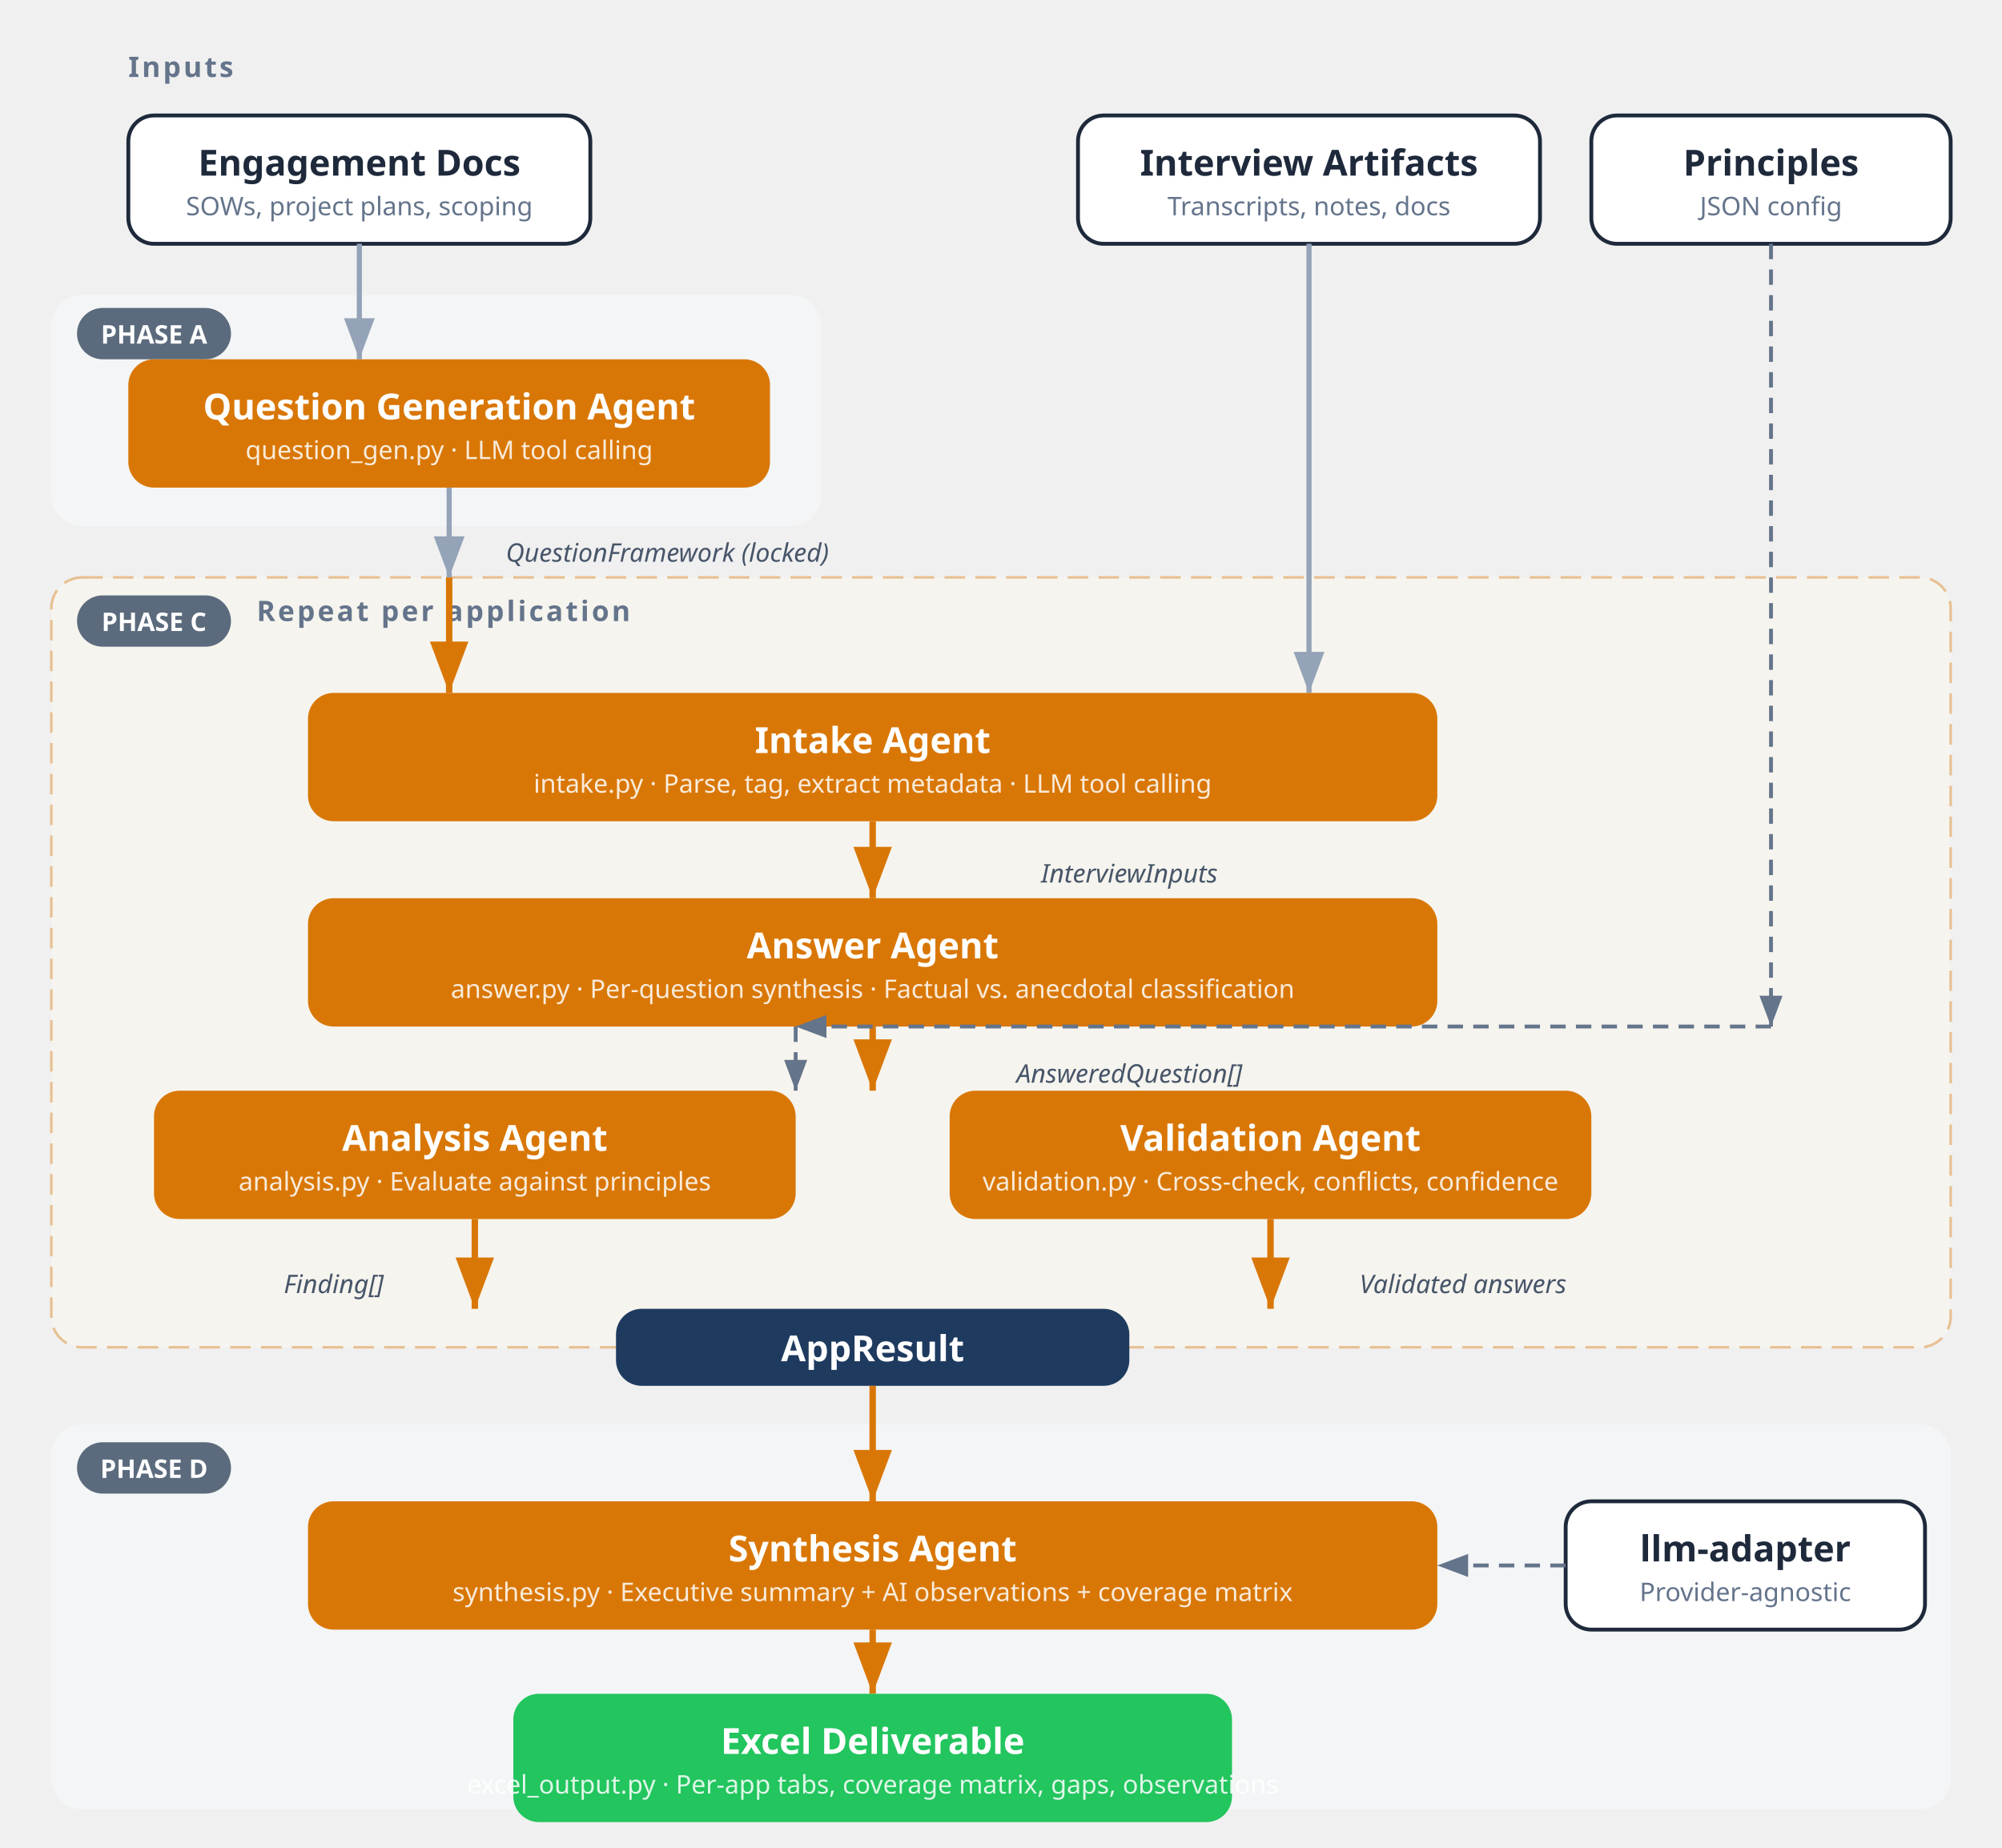
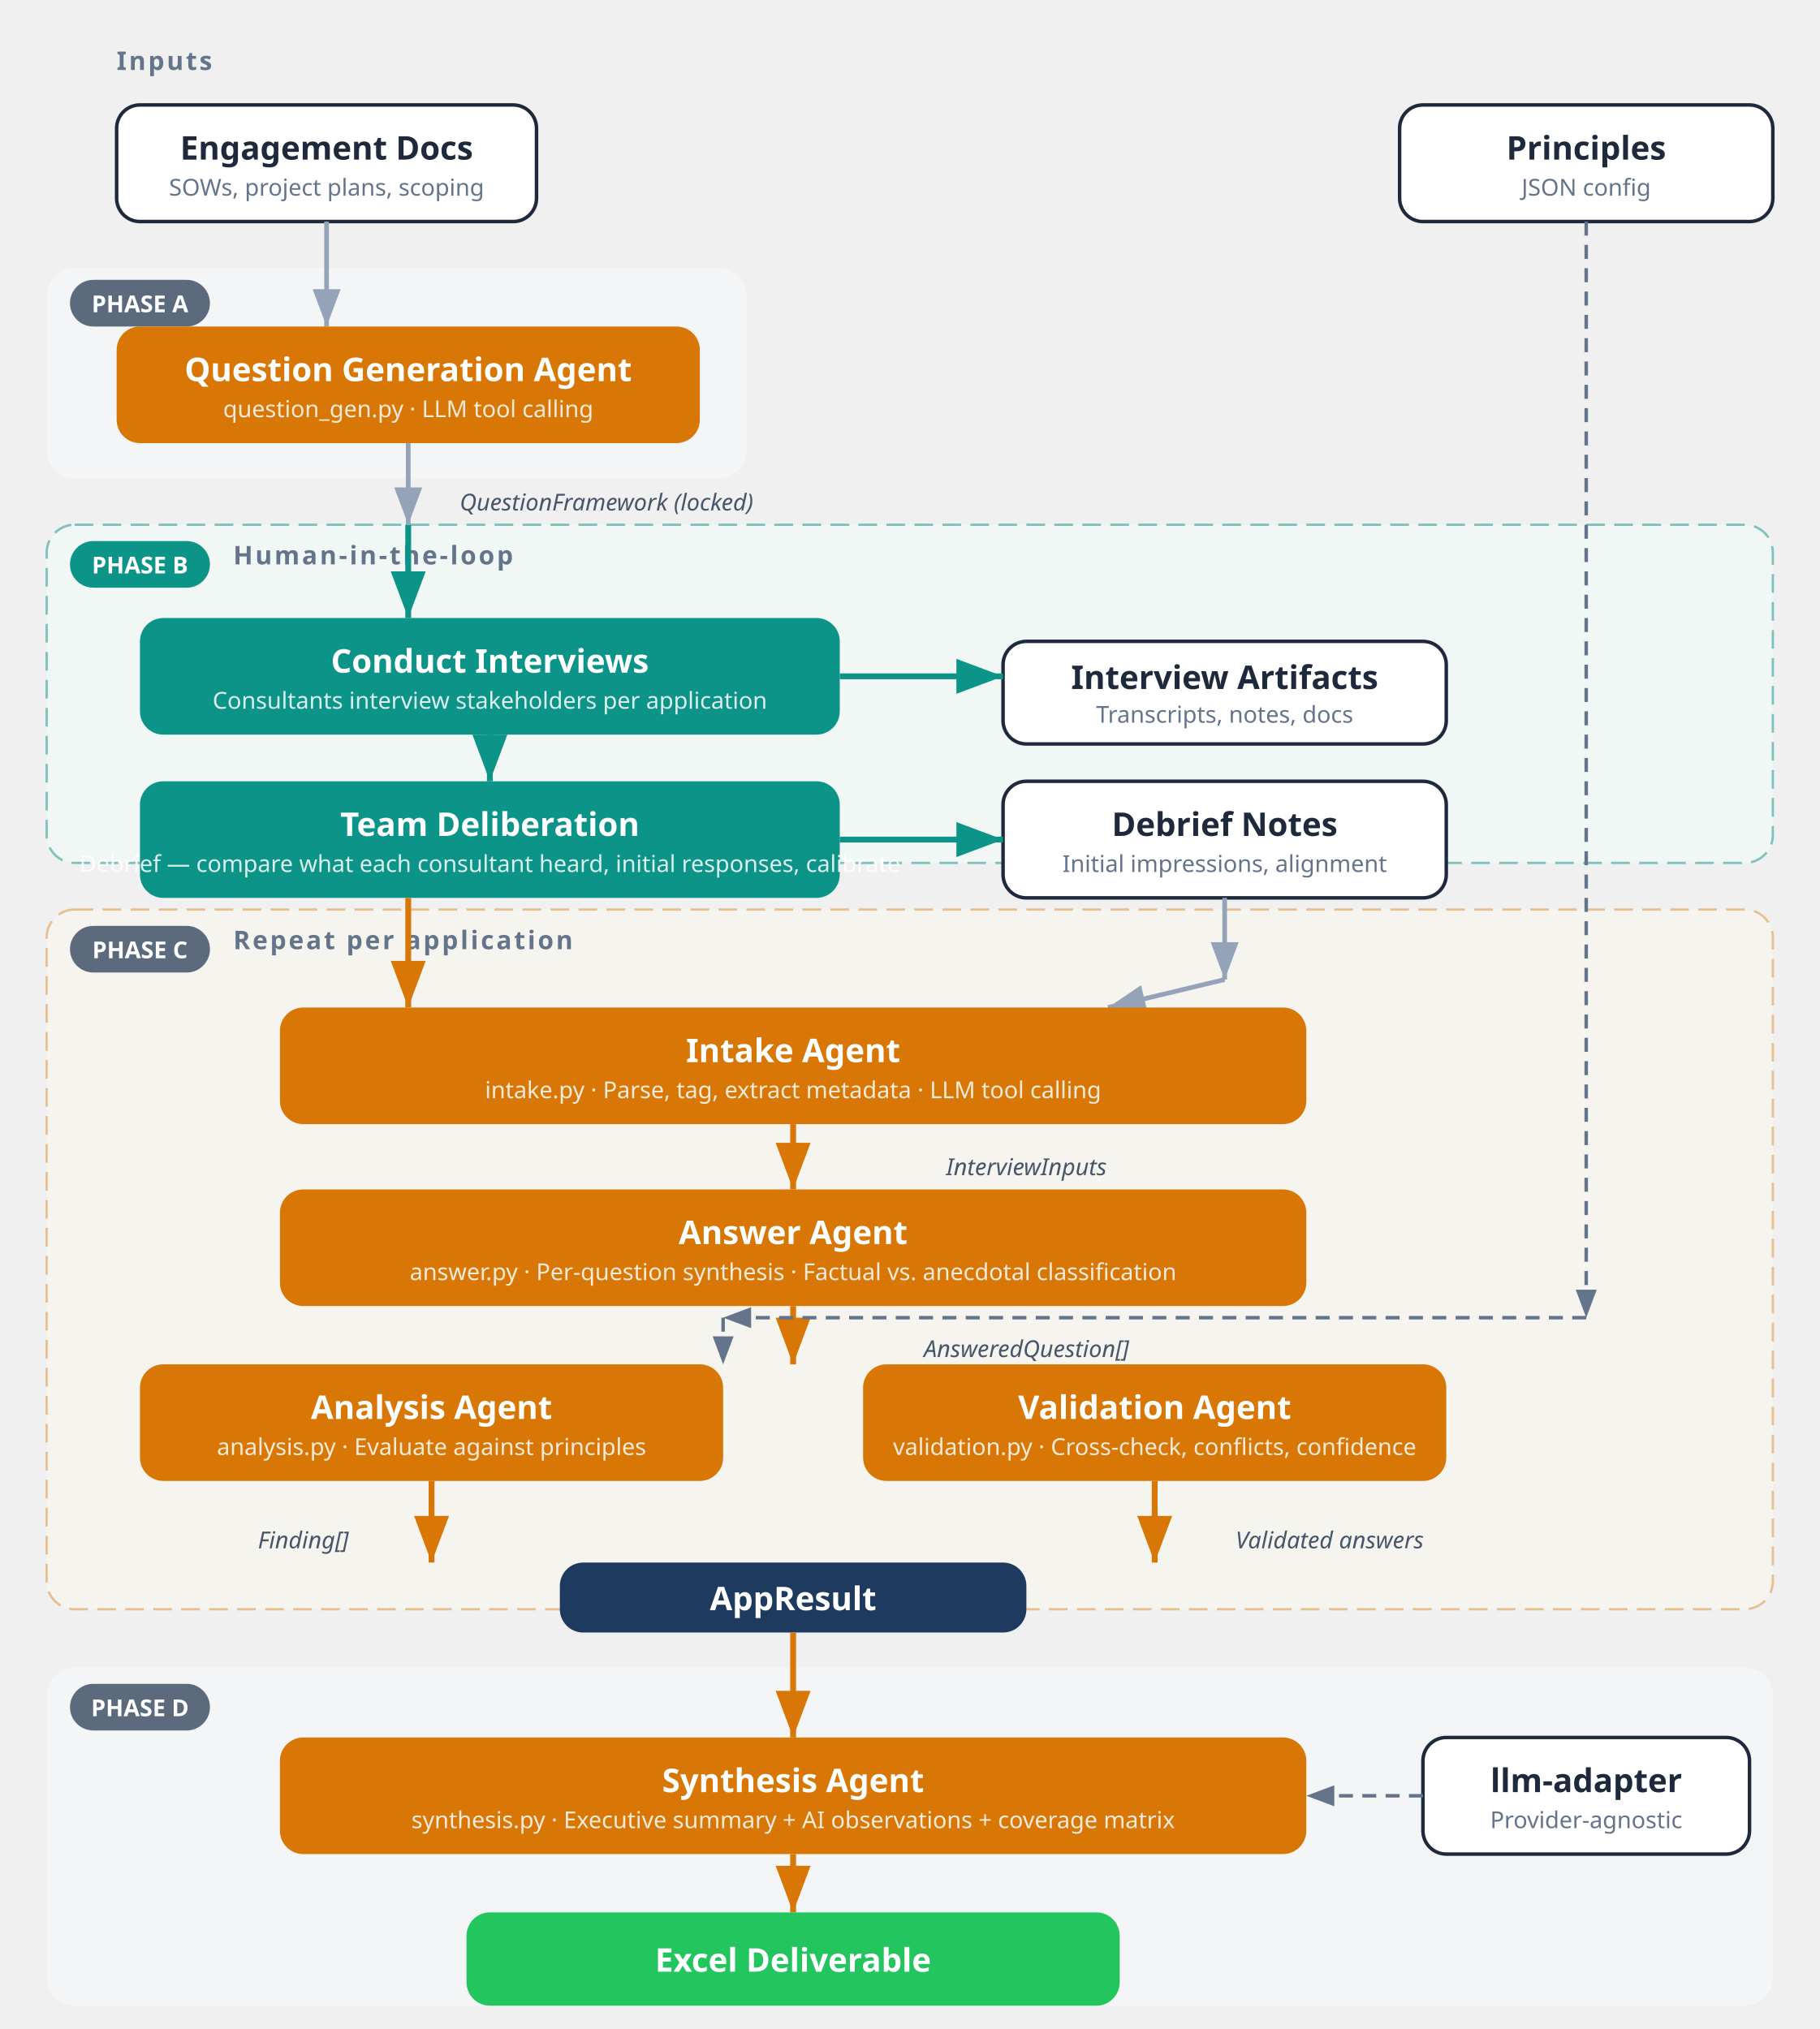
- <svg xmlns="http://www.w3.org/2000/svg" viewBox="0 0 780 720" role="img">
+ <svg xmlns="http://www.w3.org/2000/svg" viewBox="0 0 780 870" role="img">
  <style>
    .box-navy { fill: #1e3a5f; rx: 10; ry: 10; }
    .box-amber { fill: #d97706; rx: 10; ry: 10; }
-     .box-amber-light { fill: #f59e0b; rx: 10; ry: 10; }
    .box-slate { fill: #5b6b7d; rx: 10; ry: 10; }
    .box-green { fill: #22c55e; rx: 10; ry: 10; }
+     .box-teal { fill: #0d9488; rx: 10; ry: 10; }
    .box-white { fill: #ffffff; rx: 10; ry: 10; stroke: #1e293b; stroke-width: 1.5; }
    .box-label { fill: #fff; font-family: system-ui, sans-serif; font-size: 14px; font-weight: 600; text-anchor: middle; dominant-baseline: central; }
    .box-label-dark { fill: #1e293b; font-family: system-ui, sans-serif; font-size: 14px; font-weight: 600; text-anchor: middle; dominant-baseline: central; }
    .box-sub { fill: rgba(255,255,255,0.85); font-family: system-ui, sans-serif; font-size: 10px; text-anchor: middle; dominant-baseline: central; }
    .box-sub-dark { fill: #64748b; font-family: system-ui, sans-serif; font-size: 10px; text-anchor: middle; dominant-baseline: central; }
    .arrow { stroke: #94a3b8; stroke-width: 2; fill: none; marker-end: url(#arrowhead); }
    .arrow-bold { stroke: #d97706; stroke-width: 2.5; fill: none; marker-end: url(#arrowhead-amber); }
+     .arrow-teal { stroke: #0d9488; stroke-width: 2.5; fill: none; marker-end: url(#arrowhead-teal); }
    .arrow-dash { stroke: #64748b; stroke-width: 1.5; fill: none; stroke-dasharray: 6 4; marker-end: url(#arrowhead-gray); }
    .phase-label { fill: #64748b; font-family: system-ui, sans-serif; font-size: 11px; font-weight: 700; text-transform: uppercase; letter-spacing: 1px; }
    .phase-tag { fill: #ffffff; font-family: system-ui, sans-serif; font-size: 10px; font-weight: 700; text-anchor: middle; dominant-baseline: central; }
    .section-bg { fill: #f8fafc; rx: 12; ry: 12; opacity: 0.5; }
+     .human-bg { fill: #f0fdfa; rx: 12; ry: 12; opacity: 0.5; stroke: #0d9488; stroke-width: 1; stroke-dasharray: 8 4; }
    .repeat-bg { fill: #fffbeb; rx: 12; ry: 12; opacity: 0.4; stroke: #d97706; stroke-width: 1; stroke-dasharray: 8 4; }
    .data-label { fill: #475569; font-family: system-ui, sans-serif; font-size: 10px; font-style: italic; text-anchor: middle; dominant-baseline: central; }
+     .human-icon { fill: #0d9488; font-family: system-ui, sans-serif; font-size: 18px; text-anchor: middle; dominant-baseline: central; }
  </style>
  <defs>
    <marker id="arrowhead" markerWidth="8" markerHeight="6" refX="8" refY="3" orient="auto">
      <polygon points="0 0, 8 3, 0 6" fill="#94a3b8" />
    </marker>
    <marker id="arrowhead-amber" markerWidth="8" markerHeight="6" refX="8" refY="3" orient="auto">
      <polygon points="0 0, 8 3, 0 6" fill="#d97706" />
+     </marker>
+     <marker id="arrowhead-teal" markerWidth="8" markerHeight="6" refX="8" refY="3" orient="auto">
+       <polygon points="0 0, 8 3, 0 6" fill="#0d9488" />
    </marker>
    <marker id="arrowhead-gray" markerWidth="8" markerHeight="6" refX="8" refY="3" orient="auto">
      <polygon points="0 0, 8 3, 0 6" fill="#64748b" />
    </marker>
  </defs>
  <text class="phase-label" x="50" y="30">Inputs</text>
  <rect class="box-white" x="50" y="45" width="180" height="50" />
  <text class="box-label-dark" x="140" y="63">Engagement Docs</text>
  <text class="box-sub-dark" x="140" y="80">SOWs, project plans, scoping</text>
-   <rect class="box-white" x="420" y="45" width="180" height="50" />
-   <text class="box-label-dark" x="510" y="63">Interview Artifacts</text>
-   <text class="box-sub-dark" x="510" y="80">Transcripts, notes, docs</text>
-   <rect class="box-white" x="620" y="45" width="140" height="50" />
-   <text class="box-label-dark" x="690" y="63">Principles</text>
-   <text class="box-sub-dark" x="690" y="80">JSON config</text>
+   <rect class="box-white" x="600" y="45" width="160" height="50" />
+   <text class="box-label-dark" x="680" y="63">Principles</text>
+   <text class="box-sub-dark" x="680" y="80">JSON config</text>
  <rect class="section-bg" x="20" y="115" width="300" height="90" />
  <rect class="box-slate" x="30" y="120" width="60" height="20" rx="4" ry="4" />
  <text class="phase-tag" x="60" y="130">PHASE A</text>
  <line class="arrow" x1="140" y1="95" x2="140" y2="140" />
  <rect class="box-amber" x="50" y="140" width="250" height="50" />
  <text class="box-label" x="175" y="158">Question Generation Agent</text>
  <text class="box-sub" x="175" y="175">question_gen.py · LLM tool calling</text>
  <line class="arrow" x1="175" y1="190" x2="175" y2="225" />
  <text class="data-label" x="260" y="215">QuestionFramework (locked)</text>
-   <rect class="repeat-bg" x="20" y="225" width="740" height="300" />
-   <rect class="box-slate" x="30" y="232" width="60" height="20" rx="4" ry="4" />
-   <text class="phase-tag" x="60" y="242">PHASE C</text>
-   <text class="phase-label" x="100" y="242">Repeat per application</text>
-   <line class="arrow-bold" x1="175" y1="225" x2="175" y2="270" />
-   <line class="arrow" x1="510" y1="95" x2="510" y2="270" />
-   <rect class="box-amber" x="120" y="270" width="440" height="50" />
-   <text class="box-label" x="340" y="288">Intake Agent</text>
-   <text class="box-sub" x="340" y="305">intake.py · Parse, tag, extract metadata · LLM tool calling</text>
-   <line class="arrow-bold" x1="340" y1="320" x2="340" y2="350" />
-   <text class="data-label" x="440" y="340">InterviewInputs</text>
-   <rect class="box-amber" x="120" y="350" width="440" height="50" />
-   <text class="box-label" x="340" y="368">Answer Agent</text>
-   <text class="box-sub" x="340" y="385">answer.py · Per-question synthesis · Factual vs. anecdotal classification</text>
-   <line class="arrow-bold" x1="340" y1="400" x2="340" y2="425" />
-   <text class="data-label" x="440" y="418">AnsweredQuestion[]</text>
-   <rect class="box-amber" x="60" y="425" width="250" height="50" />
-   <text class="box-label" x="185" y="443">Analysis Agent</text>
-   <text class="box-sub" x="185" y="460">analysis.py · Evaluate against principles</text>
-   <rect class="box-amber" x="370" y="425" width="250" height="50" />
-   <text class="box-label" x="495" y="443">Validation Agent</text>
-   <text class="box-sub" x="495" y="460">validation.py · Cross-check, conflicts, confidence</text>
-   <line class="arrow-dash" x1="690" y1="95" x2="690" y2="400" />
-   <line class="arrow-dash" x1="690" y1="400" x2="310" y2="400" />
-   <line class="arrow-dash" x1="310" y1="400" x2="310" y2="425" />
-   <line class="arrow-bold" x1="185" y1="475" x2="185" y2="510" />
-   <line class="arrow-bold" x1="495" y1="475" x2="495" y2="510" />
-   <text class="data-label" x="130" y="500">Finding[]</text>
-   <text class="data-label" x="570" y="500">Validated answers</text>
-   <rect class="box-navy" x="240" y="510" width="200" height="30" rx="6" ry="6" />
-   <text class="box-label" x="340" y="525">AppResult</text>
-   <rect class="section-bg" x="20" y="555" width="740" height="150" />
-   <rect class="box-slate" x="30" y="562" width="60" height="20" rx="4" ry="4" />
-   <text class="phase-tag" x="60" y="572">PHASE D</text>
-   <line class="arrow-bold" x1="340" y1="540" x2="340" y2="585" />
-   <rect class="box-amber" x="120" y="585" width="440" height="50" />
-   <text class="box-label" x="340" y="603">Synthesis Agent</text>
-   <text class="box-sub" x="340" y="620">synthesis.py · Executive summary + AI observations + coverage matrix</text>
-   <line class="arrow-bold" x1="340" y1="635" x2="340" y2="660" />
-   <rect class="box-green" x="200" y="660" width="280" height="50" />
-   <text class="box-label" x="340" y="678">Excel Deliverable</text>
-   <text class="box-sub" x="340" y="695">excel_output.py · Per-app tabs, coverage matrix, gaps, observations</text>
-   <rect class="box-white" x="610" y="585" width="140" height="50" />
-   <text class="box-label-dark" x="680" y="603">llm-adapter</text>
-   <text class="box-sub-dark" x="680" y="620">Provider-agnostic</text>
-   <line class="arrow-dash" x1="610" y1="610" x2="560" y2="610" />
+   <rect class="human-bg" x="20" y="225" width="740" height="145" />
+   <rect class="box-teal" x="30" y="232" width="60" height="20" rx="4" ry="4" />
+   <text class="phase-tag" x="60" y="242">PHASE B</text>
+   <text class="phase-label" x="100" y="242">Human-in-the-loop</text>
+   <line class="arrow-teal" x1="175" y1="225" x2="175" y2="265" />
+   <rect class="box-teal" x="60" y="265" width="300" height="50" />
+   <text class="box-label" x="210" y="283">Conduct Interviews</text>
+   <text class="box-sub" x="210" y="300">Consultants interview stakeholders per application</text>
+   <line class="arrow-teal" x1="210" y1="315" x2="210" y2="335" />
+   <rect class="box-teal" x="60" y="335" width="300" height="50" rx="10" ry="10" />
+   <text class="box-label" x="210" y="353">Team Deliberation</text>
+   <text class="box-sub" x="210" y="370">Debrief — compare what each consultant heard, initial responses, calibrate</text>
+   <rect class="box-white" x="430" y="275" width="190" height="44" />
+   <text class="box-label-dark" x="525" y="290">Interview Artifacts</text>
+   <text class="box-sub-dark" x="525" y="306">Transcripts, notes, docs</text>
+   <rect class="box-white" x="430" y="335" width="190" height="50" />
+   <text class="box-label-dark" x="525" y="353">Debrief Notes</text>
+   <text class="box-sub-dark" x="525" y="370">Initial impressions, alignment</text>
+   <line class="arrow-teal" x1="360" y1="290" x2="430" y2="290" />
+   <line class="arrow-teal" x1="360" y1="360" x2="430" y2="360" />
+   <rect class="repeat-bg" x="20" y="390" width="740" height="300" />
+   <rect class="box-slate" x="30" y="397" width="60" height="20" rx="4" ry="4" />
+   <text class="phase-tag" x="60" y="407">PHASE C</text>
+   <text class="phase-label" x="100" y="407">Repeat per application</text>
+   <line class="arrow-bold" x1="175" y1="385" x2="175" y2="432" />
+   <line class="arrow" x1="525" y1="385" x2="525" y2="420" />
+   <line class="arrow" x1="525" y1="420" x2="475" y2="432" />
+   <rect class="box-amber" x="120" y="432" width="440" height="50" />
+   <text class="box-label" x="340" y="450">Intake Agent</text>
+   <text class="box-sub" x="340" y="467">intake.py · Parse, tag, extract metadata · LLM tool calling</text>
+   <line class="arrow-bold" x1="340" y1="482" x2="340" y2="510" />
+   <text class="data-label" x="440" y="500">InterviewInputs</text>
+   <rect class="box-amber" x="120" y="510" width="440" height="50" />
+   <text class="box-label" x="340" y="528">Answer Agent</text>
+   <text class="box-sub" x="340" y="545">answer.py · Per-question synthesis · Factual vs. anecdotal classification</text>
+   <line class="arrow-bold" x1="340" y1="560" x2="340" y2="585" />
+   <text class="data-label" x="440" y="578">AnsweredQuestion[]</text>
+   <rect class="box-amber" x="60" y="585" width="250" height="50" />
+   <text class="box-label" x="185" y="603">Analysis Agent</text>
+   <text class="box-sub" x="185" y="620">analysis.py · Evaluate against principles</text>
+   <rect class="box-amber" x="370" y="585" width="250" height="50" />
+   <text class="box-label" x="495" y="603">Validation Agent</text>
+   <text class="box-sub" x="495" y="620">validation.py · Cross-check, conflicts, confidence</text>
+   <line class="arrow-dash" x1="680" y1="95" x2="680" y2="565" />
+   <line class="arrow-dash" x1="680" y1="565" x2="310" y2="565" />
+   <line class="arrow-dash" x1="310" y1="565" x2="310" y2="585" />
+   <line class="arrow-bold" x1="185" y1="635" x2="185" y2="670" />
+   <line class="arrow-bold" x1="495" y1="635" x2="495" y2="670" />
+   <text class="data-label" x="130" y="660">Finding[]</text>
+   <text class="data-label" x="570" y="660">Validated answers</text>
+   <rect class="box-navy" x="240" y="670" width="200" height="30" rx="6" ry="6" />
+   <text class="box-label" x="340" y="685">AppResult</text>
+   <rect class="section-bg" x="20" y="715" width="740" height="145" />
+   <rect class="box-slate" x="30" y="722" width="60" height="20" rx="4" ry="4" />
+   <text class="phase-tag" x="60" y="732">PHASE D</text>
+   <line class="arrow-bold" x1="340" y1="700" x2="340" y2="745" />
+   <rect class="box-amber" x="120" y="745" width="440" height="50" />
+   <text class="box-label" x="340" y="763">Synthesis Agent</text>
+   <text class="box-sub" x="340" y="780">synthesis.py · Executive summary + AI observations + coverage matrix</text>
+   <line class="arrow-bold" x1="340" y1="795" x2="340" y2="820" />
+   <rect class="box-green" x="200" y="820" width="280" height="40" />
+   <text class="box-label" x="340" y="840">Excel Deliverable</text>
+   <rect class="box-white" x="610" y="745" width="140" height="50" />
+   <text class="box-label-dark" x="680" y="763">llm-adapter</text>
+   <text class="box-sub-dark" x="680" y="780">Provider-agnostic</text>
+   <line class="arrow-dash" x1="610" y1="770" x2="560" y2="770" />
</svg>
